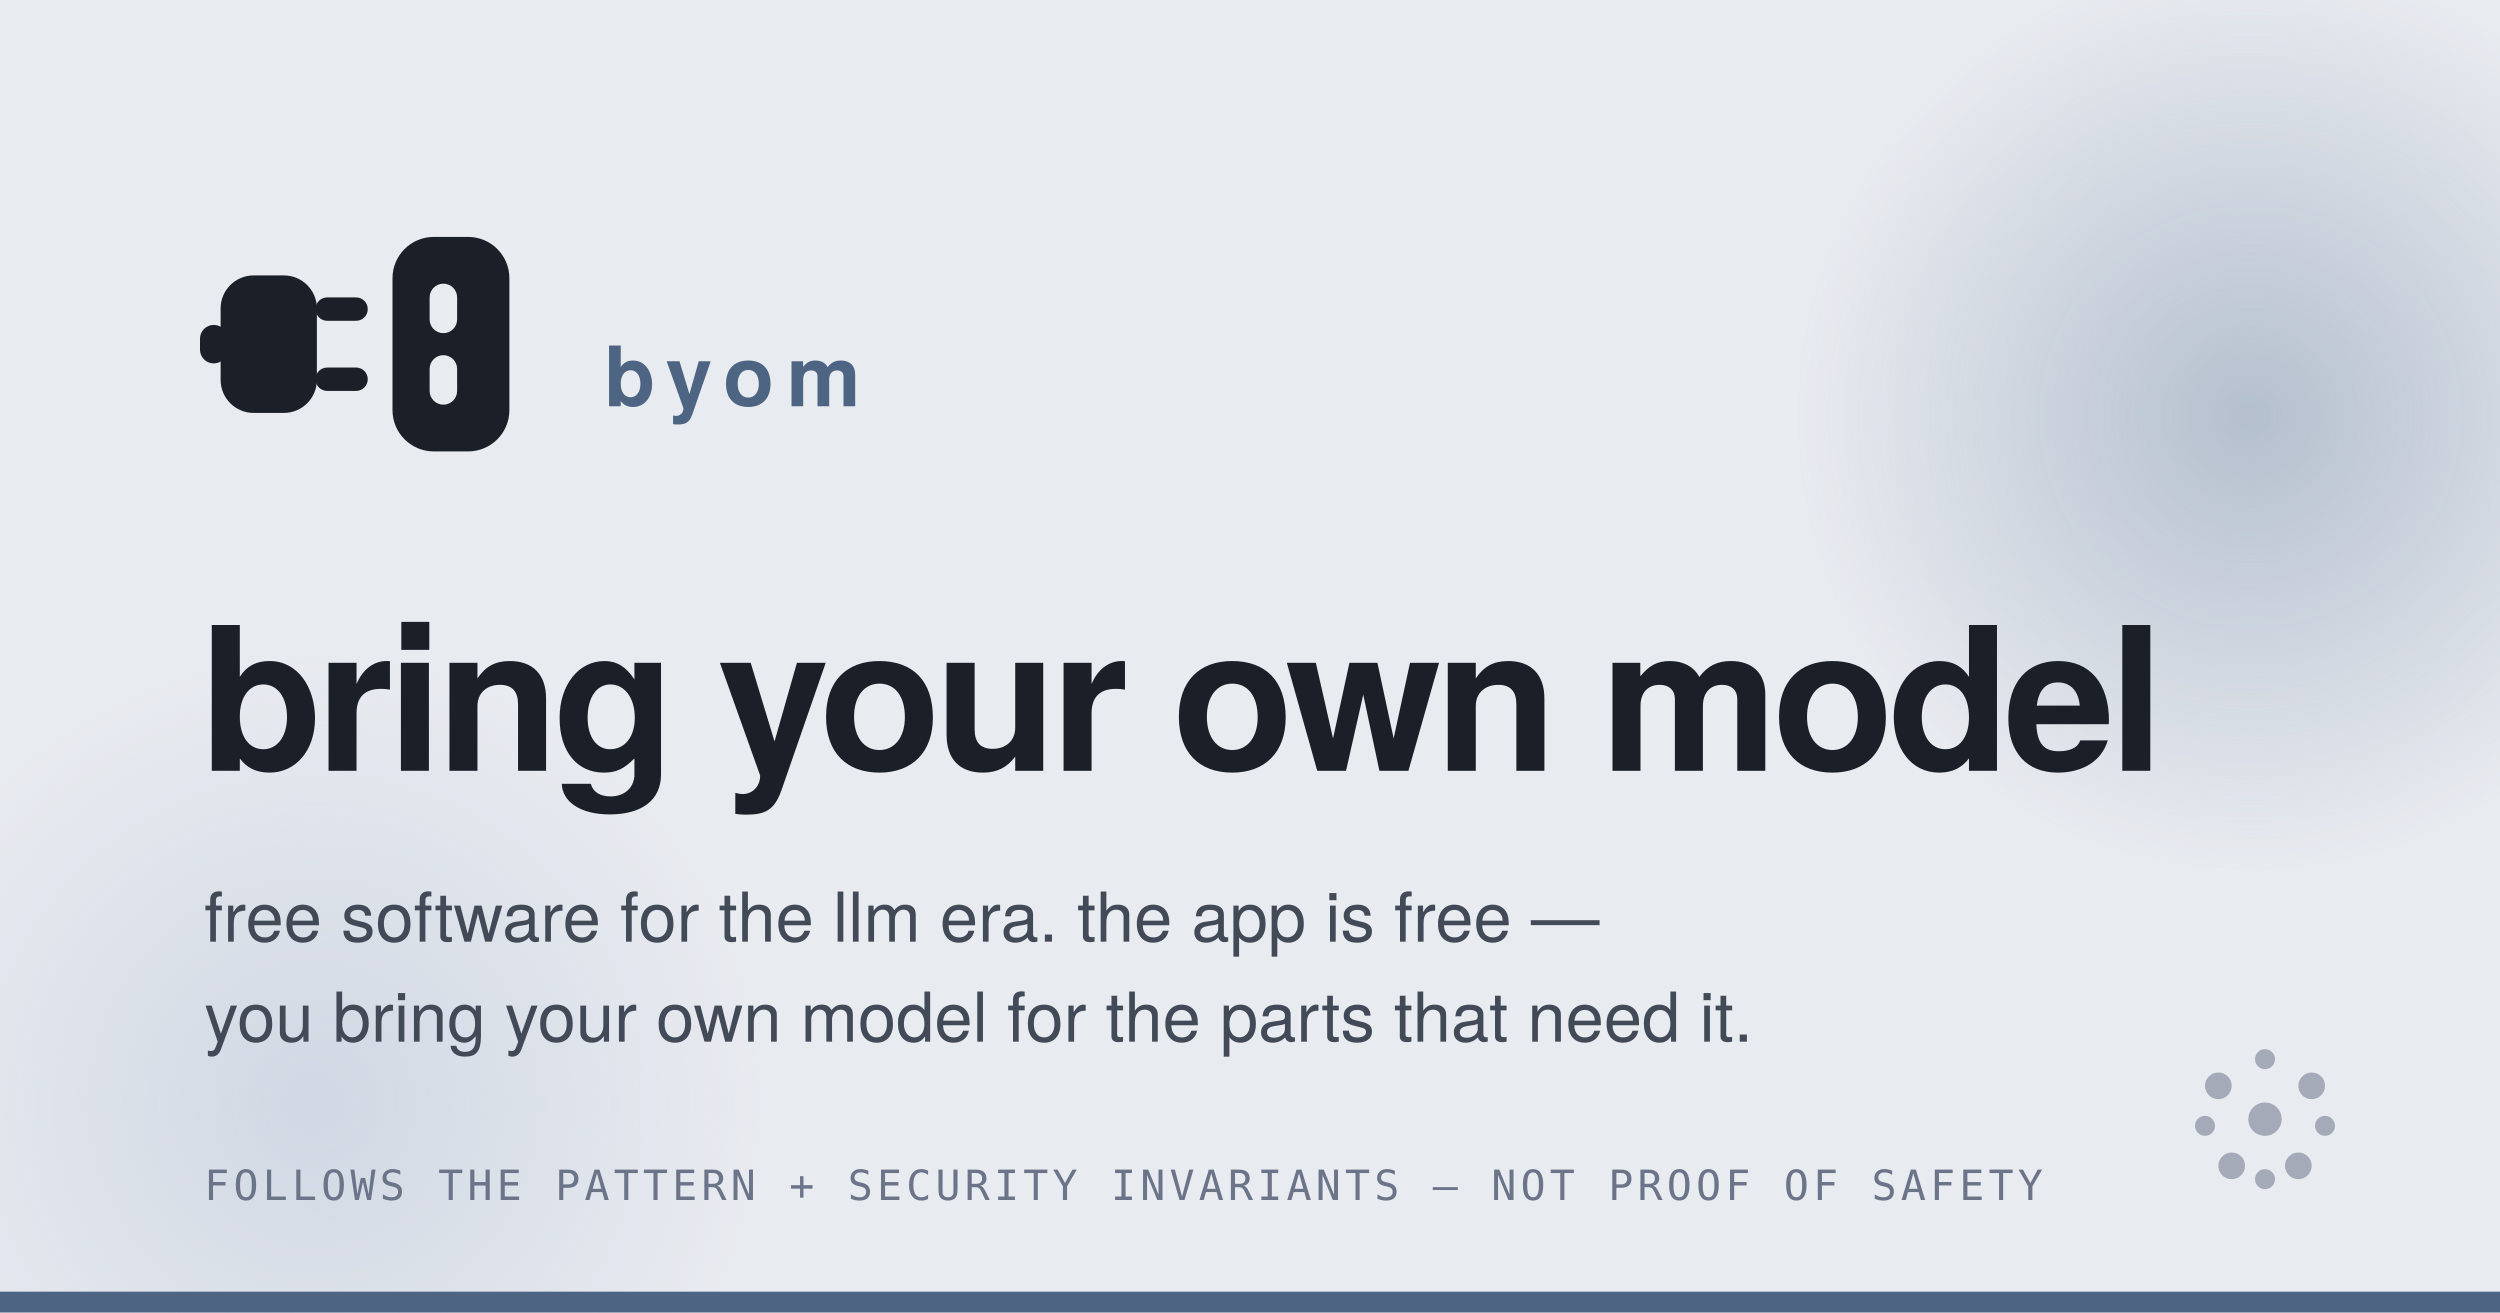
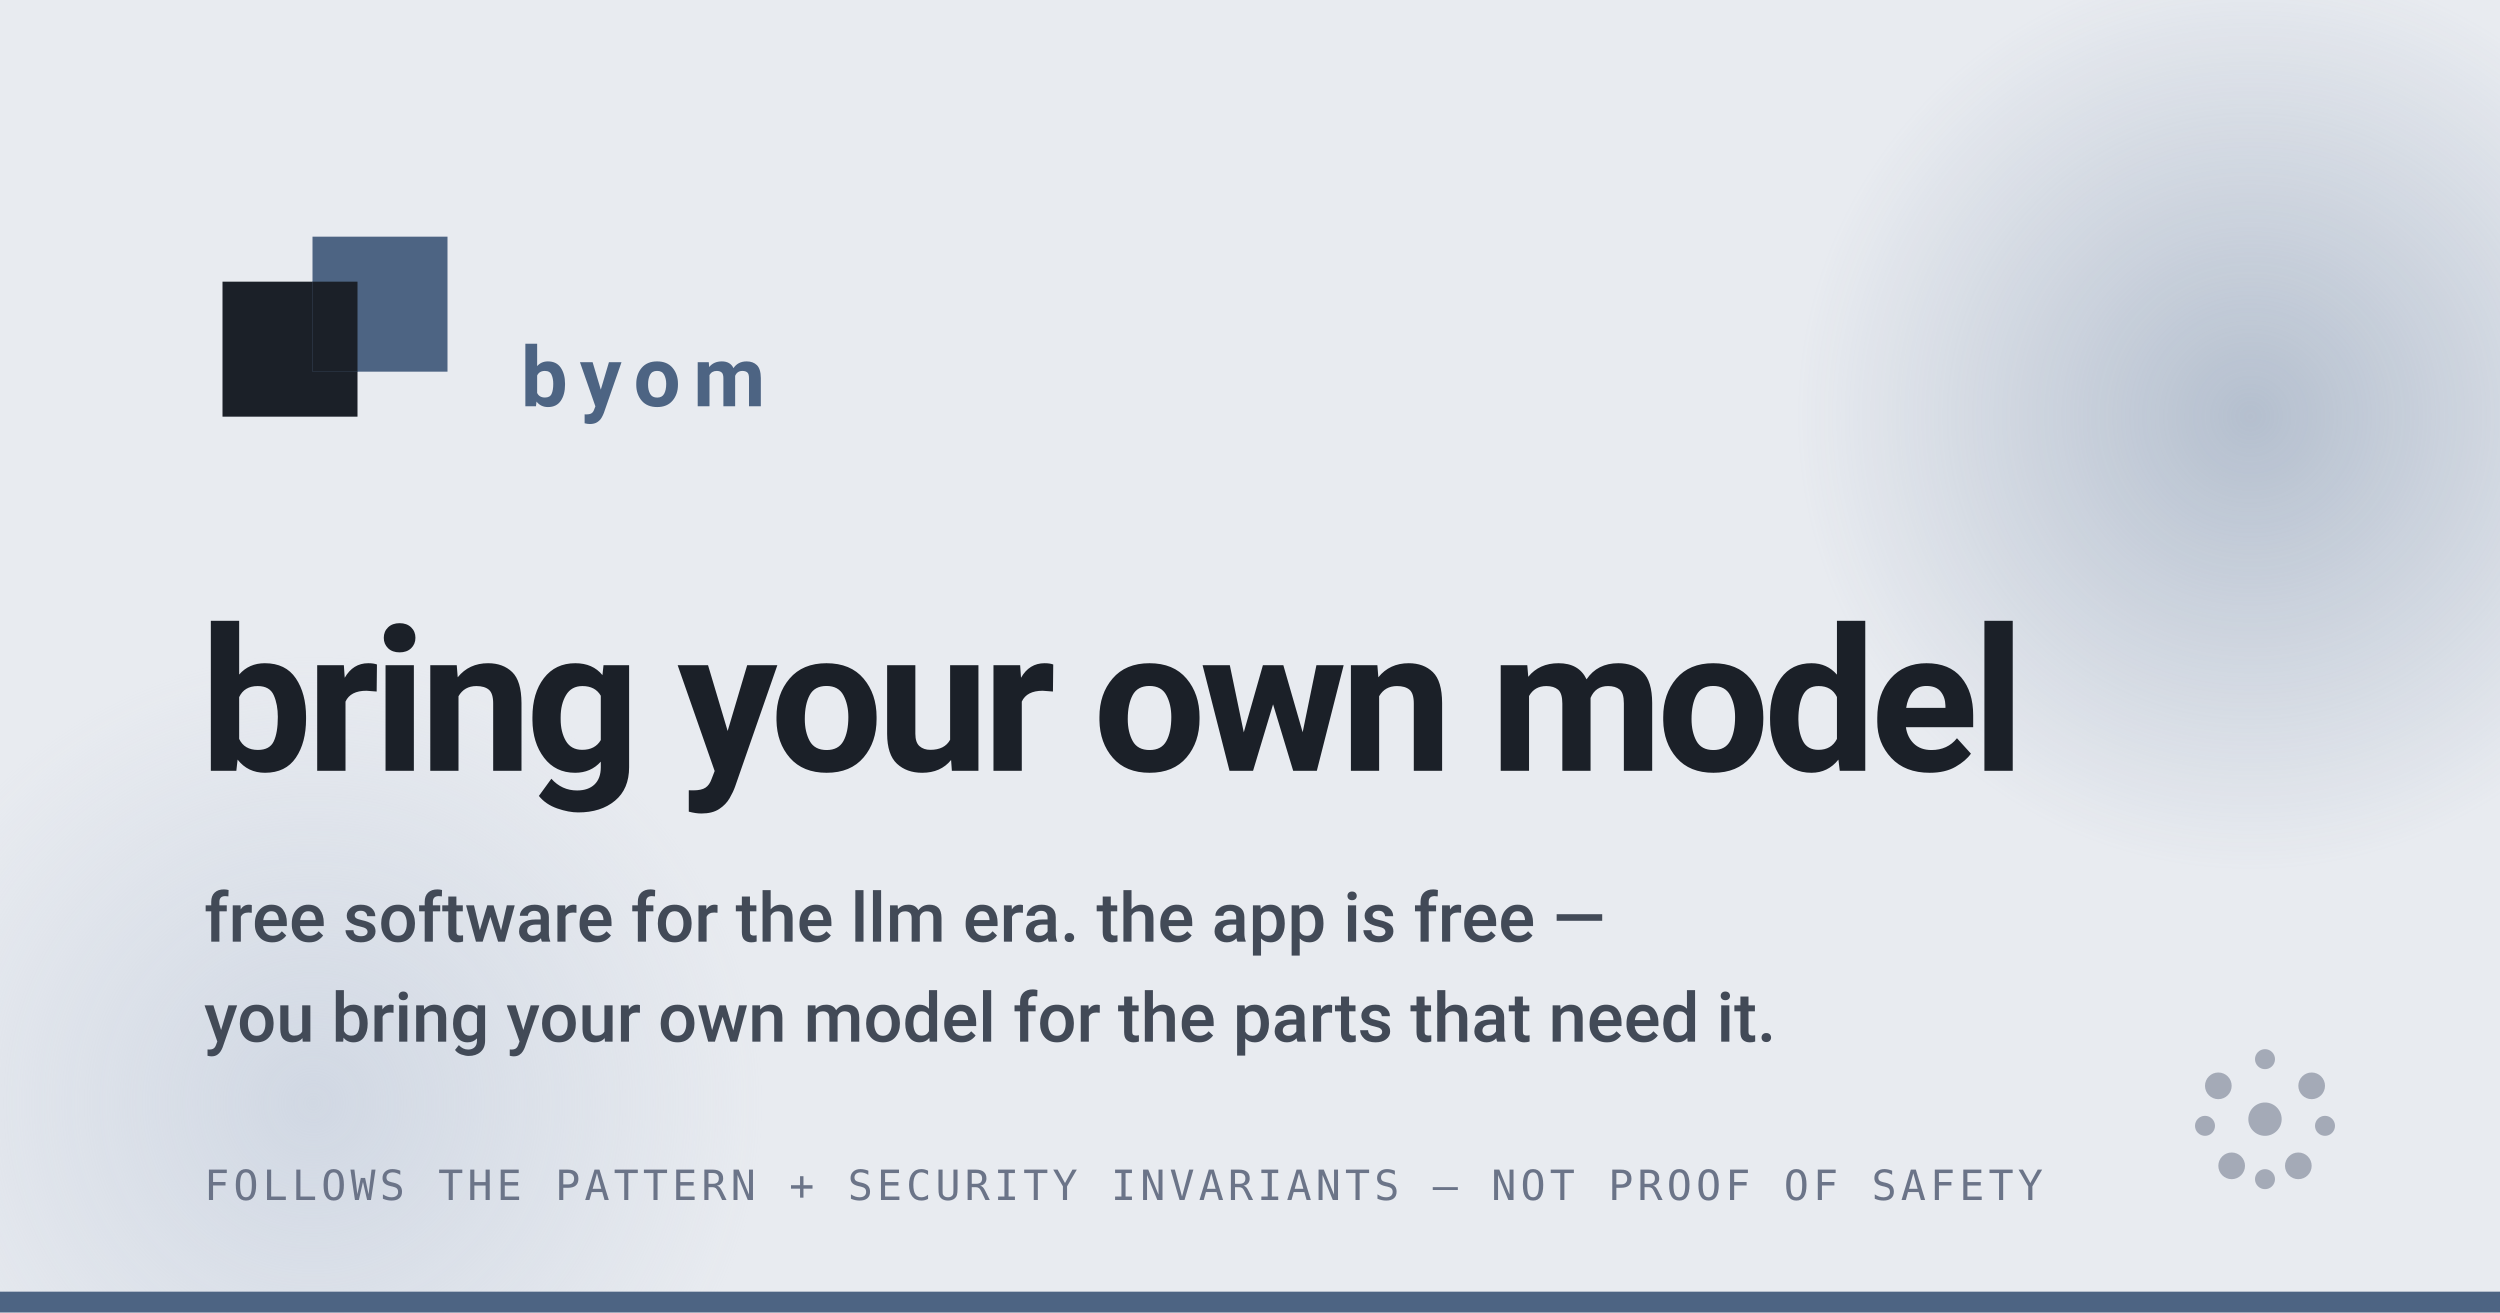
<svg xmlns="http://www.w3.org/2000/svg" width="1200" height="630" viewBox="0 0 1200 630" role="img" aria-label="bring your own model — free software for the llm era">
  <defs>
    <radialGradient id="bloom" cx="0.5" cy="0.5" r="0.5">
      <stop offset="0%" stop-color="#6E83A0" stop-opacity="0.42" />
      <stop offset="68%" stop-color="#6E83A0" stop-opacity="0" />
    </radialGradient>
    <radialGradient id="bloom2" cx="0.5" cy="0.5" r="0.5">
      <stop offset="0%" stop-color="#C7D0DE" stop-opacity="0.7" />
      <stop offset="70%" stop-color="#C7D0DE" stop-opacity="0" />
    </radialGradient>
  </defs>
  <rect width="1200" height="630" fill="#E8EBF0" />
  <rect x="760" y="-120" width="640" height="640" fill="url(#bloom)" />
  <rect x="-160" y="220" width="620" height="620" fill="url(#bloom2)" />
-   <g transform="translate(96,86) scale(6.6)" fill="#1B2028">
-     <rect x="1.5" y="7" width="7" height="10" rx="2.4" />
-     <rect x="0" y="10.6" width="2" height="2.8" rx="1" />
-     <rect x="8.4" y="8.6" width="3.8" height="1.7" rx="0.85" />
-     <rect x="8.4" y="13.7" width="3.8" height="1.7" rx="0.85" />
-     <rect x="14" y="4.2" width="8.5" height="15.6" rx="3" />
-     <rect x="16.7" y="7.6" width="2" height="3.6" rx="1" fill="#E8EBF0" />
-     <rect x="16.7" y="12.8" width="2" height="3.6" rx="1" fill="#E8EBF0" />
+   <g transform="translate(96,92) scale(5.4)">
+     <rect x="2" y="8" width="12" height="12" fill="#1B2028" />
+     <rect x="10" y="4" width="12" height="12" fill="#4D6483" />
+     <rect x="10" y="8" width="4" height="8" fill="#1B2028" />
  </g>
-   <text x="290" y="195" font-family="Archivo, 'Helvetica Neue', system-ui, sans-serif" font-size="40" font-weight="700" letter-spacing="6" fill="#4D6483" text-rendering="geometricPrecision">byom</text>
-   <text x="96" y="370" font-family="Archivo, 'Helvetica Neue', system-ui, sans-serif" font-size="96" font-weight="700" letter-spacing="-3" fill="#1B2028" text-rendering="geometricPrecision">bring your own model</text>
-   <text x="98" y="452" font-family="Archivo, 'Helvetica Neue', system-ui, sans-serif" font-size="33" font-weight="500" fill="#424A57" text-rendering="geometricPrecision">free software for the llm era. the app is free —</text>
-   <text x="98" y="500" font-family="Archivo, 'Helvetica Neue', system-ui, sans-serif" font-size="33" font-weight="500" fill="#424A57" text-rendering="geometricPrecision">you bring your own model for the parts that need it.</text>
+   <text x="250" y="195" font-family="Archivo, 'Helvetica Neue', system-ui, -apple-system, 'Segoe UI', Roboto, sans-serif" font-size="40" font-weight="700" letter-spacing="6" fill="#4D6483" text-rendering="geometricPrecision">byom</text>
+   <text x="96" y="370" font-family="Archivo, 'Helvetica Neue', system-ui, -apple-system, 'Segoe UI', Roboto, sans-serif" font-size="96" font-weight="700" letter-spacing="-3" fill="#1B2028" text-rendering="geometricPrecision">bring your own model</text>
+   <text x="98" y="452" font-family="Archivo, 'Helvetica Neue', system-ui, -apple-system, 'Segoe UI', Roboto, sans-serif" font-size="33" font-weight="500" fill="#424A57" text-rendering="geometricPrecision">free software for the llm era. the app is free —</text>
+   <text x="98" y="500" font-family="Archivo, 'Helvetica Neue', system-ui, -apple-system, 'Segoe UI', Roboto, sans-serif" font-size="33" font-weight="500" fill="#424A57" text-rendering="geometricPrecision">you bring your own model for the parts that need it.</text>
  <text x="98" y="576" font-family="'JetBrains Mono', ui-monospace, monospace" font-size="20" font-weight="500" letter-spacing="2" fill="#6B7488" text-rendering="geometricPrecision">FOLLOWS THE PATTERN + SECURITY INVARIANTS — NOT PROOF OF SAFETY</text>
  <g transform="translate(1020,470) scale(3.2)" fill="#6B7488" opacity="0.55">
    <circle cx="21" cy="21" r="2.5" />
    <circle cx="14" cy="16" r="2" />
    <circle cx="28" cy="16" r="2" />
    <circle cx="16" cy="28" r="2" />
    <circle cx="26" cy="28" r="2" />
    <circle cx="21" cy="12" r="1.5" />
    <circle cx="21" cy="30" r="1.5" />
    <circle cx="12" cy="22" r="1.5" />
    <circle cx="30" cy="22" r="1.5" />
  </g>
  <rect x="0" y="620" width="1200" height="10" fill="#4D6483" />
</svg>
